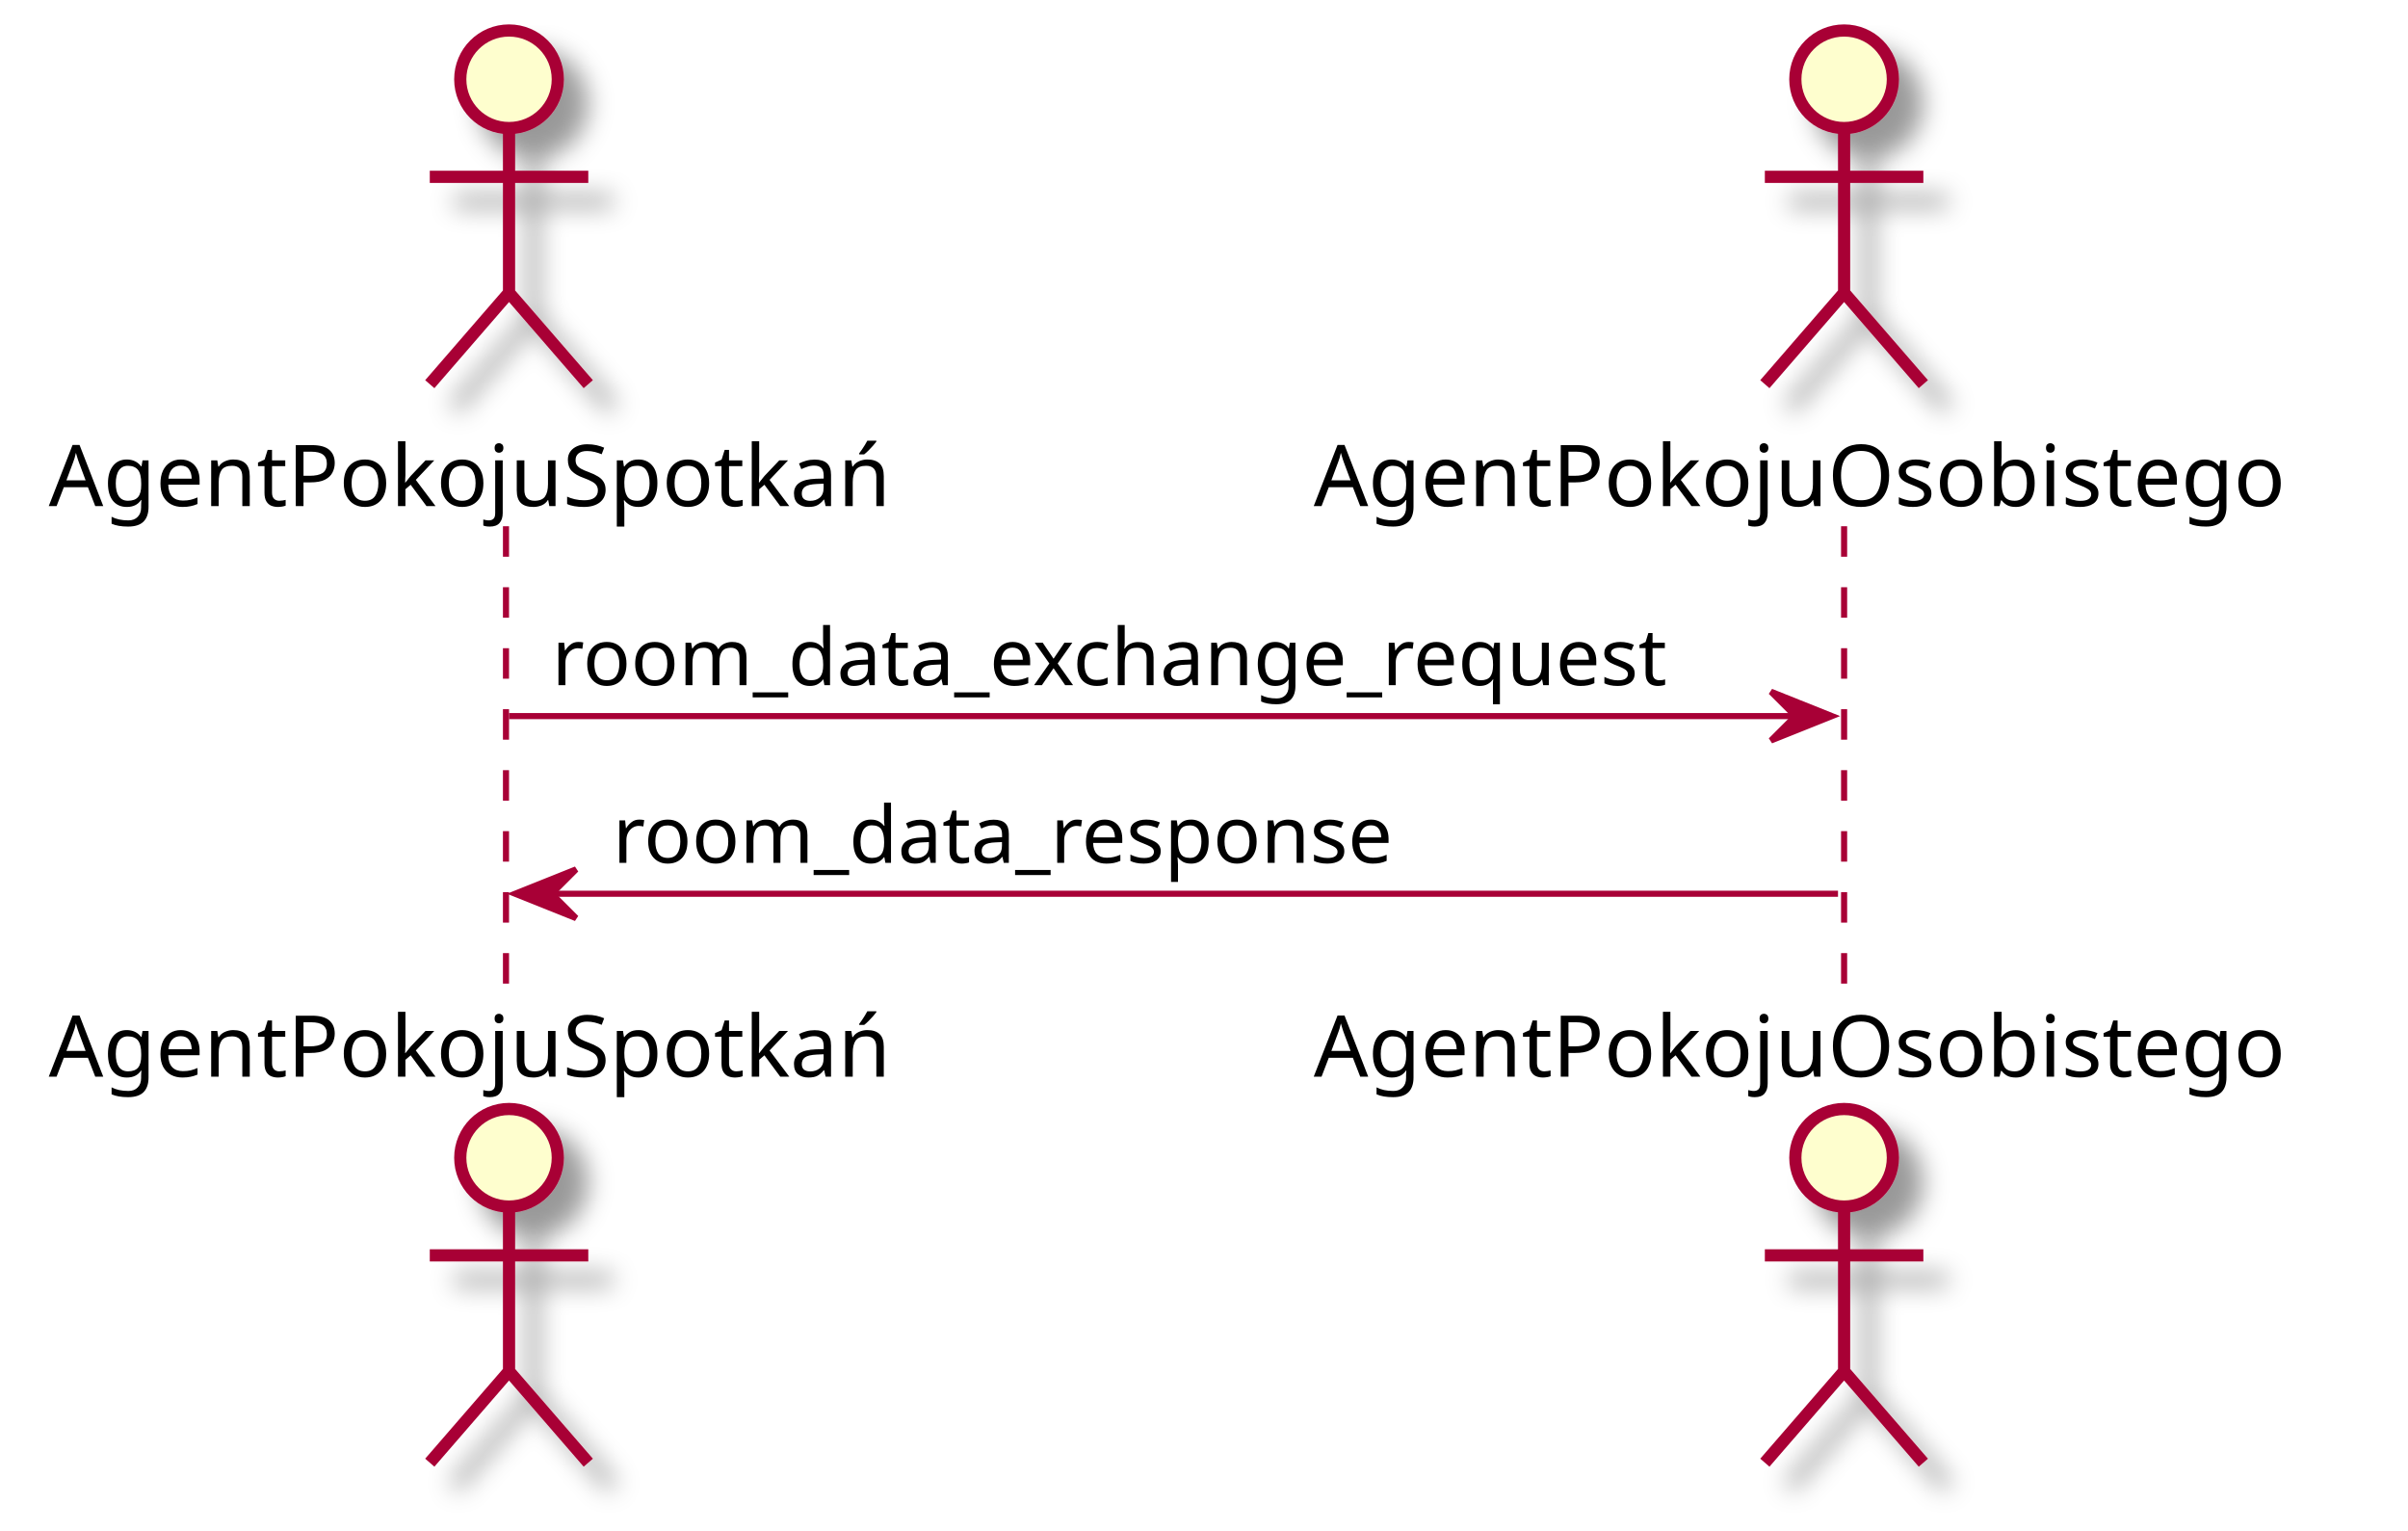
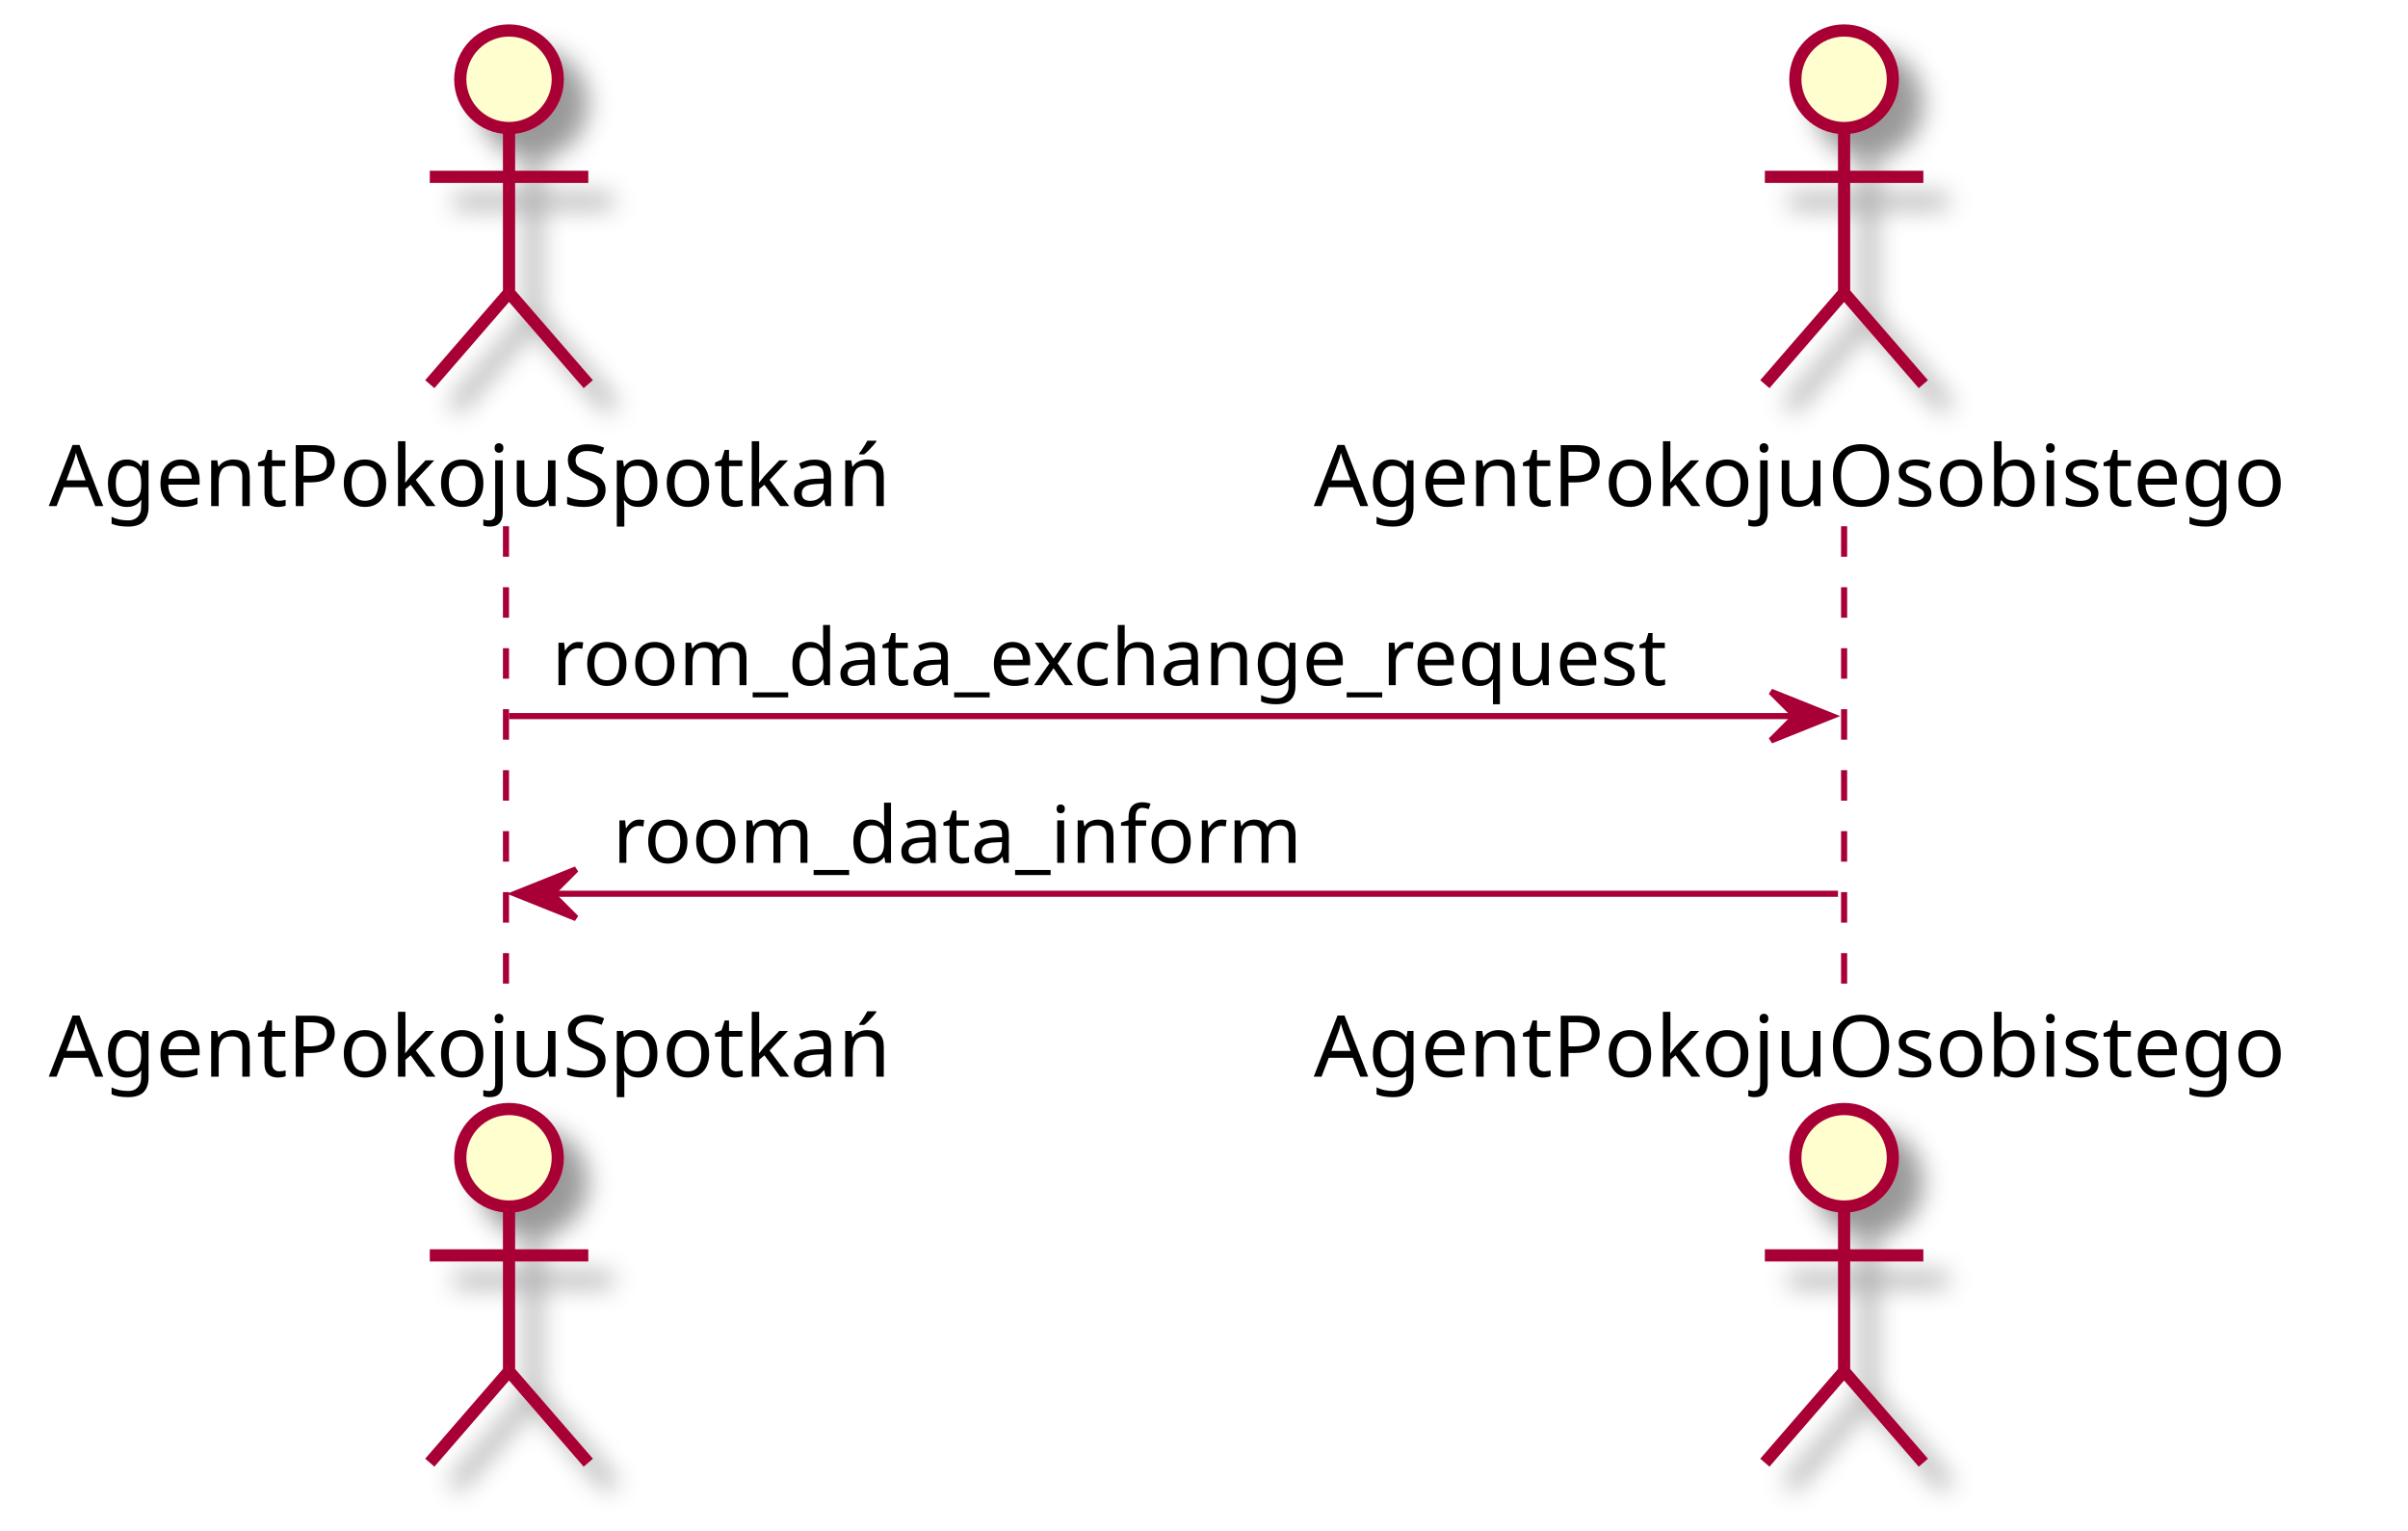
<svg xmlns="http://www.w3.org/2000/svg" contentScriptType="application/ecmascript" contentStyleType="text/css" height="251px" preserveAspectRatio="none" style="width:395px;height:251px;" version="1.1" viewBox="0 0 395 251" width="395px" zoomAndPan="magnify">
  <defs>
-     <filter height="300%" id="f11nqiba71extp" width="300%" x="-1" y="-1">
+     <filter height="300%" id="f4qn4y8hbghcr" width="300%" x="-1" y="-1">
      <feGaussianBlur result="blurOut" stdDeviation="2.0" />
      <feColorMatrix in="blurOut" result="blurOut2" type="matrix" values="0 0 0 0 0 0 0 0 0 0 0 0 0 0 0 0 0 0 .4 0" />
      <feOffset dx="4.0" dy="4.0" in="blurOut2" result="blurOut3" />
      <feBlend in="SourceGraphic" in2="blurOut3" mode="normal" />
    </filter>
  </defs>
  <g>
    <line style="stroke: #A80036; stroke-width: 1.0; stroke-dasharray: 5.0,5.0;" x1="83" x2="83" y1="86.297" y2="164.562" />
    <line style="stroke: #A80036; stroke-width: 1.0; stroke-dasharray: 5.0,5.0;" x1="302.5" x2="302.5" y1="86.297" y2="164.562" />
    <text fill="#000000" font-family="sans-serif" font-size="14" lengthAdjust="spacingAndGlyphs" textLength="145" x="8" y="82.995">AgentPokojuSpotkań</text>
-     <ellipse cx="83.5" cy="13" fill="#FEFECE" filter="url(#f11nqiba71extp)" rx="8" ry="8" style="stroke: #A80036; stroke-width: 2.0;" />
-     <path d="M83.5,21 L83.5,48 M70.5,29 L96.5,29 M83.5,48 L70.5,63 M83.5,48 L96.5,63 " fill="none" filter="url(#f11nqiba71extp)" style="stroke: #A80036; stroke-width: 2.0;" />
+     <ellipse cx="83.5" cy="13" fill="#FEFECE" filter="url(#f4qn4y8hbghcr)" rx="8" ry="8" style="stroke: #A80036; stroke-width: 2.0;" />
+     <path d="M83.5,21 L83.5,48 M70.5,29 L96.5,29 M83.5,48 L70.5,63 M83.5,48 L96.5,63 " fill="none" filter="url(#f4qn4y8hbghcr)" style="stroke: #A80036; stroke-width: 2.0;" />
    <text fill="#000000" font-family="sans-serif" font-size="14" lengthAdjust="spacingAndGlyphs" textLength="145" x="8" y="176.558">AgentPokojuSpotkań</text>
-     <ellipse cx="83.5" cy="189.859" fill="#FEFECE" filter="url(#f11nqiba71extp)" rx="8" ry="8" style="stroke: #A80036; stroke-width: 2.0;" />
-     <path d="M83.5,197.859 L83.5,224.859 M70.5,205.859 L96.5,205.859 M83.5,224.859 L70.5,239.859 M83.5,224.859 L96.5,239.859 " fill="none" filter="url(#f11nqiba71extp)" style="stroke: #A80036; stroke-width: 2.0;" />
+     <ellipse cx="83.5" cy="189.859" fill="#FEFECE" filter="url(#f4qn4y8hbghcr)" rx="8" ry="8" style="stroke: #A80036; stroke-width: 2.0;" />
+     <path d="M83.5,197.859 L83.5,224.859 M70.5,205.859 L96.5,205.859 M83.5,224.859 L70.5,239.859 M83.5,224.859 L96.5,239.859 " fill="none" filter="url(#f4qn4y8hbghcr)" style="stroke: #A80036; stroke-width: 2.0;" />
    <text fill="#000000" font-family="sans-serif" font-size="14" lengthAdjust="spacingAndGlyphs" textLength="168" x="215.5" y="82.995">AgentPokojuOsobistego</text>
-     <ellipse cx="302.5" cy="13" fill="#FEFECE" filter="url(#f11nqiba71extp)" rx="8" ry="8" style="stroke: #A80036; stroke-width: 2.0;" />
-     <path d="M302.5,21 L302.5,48 M289.5,29 L315.5,29 M302.5,48 L289.5,63 M302.5,48 L315.5,63 " fill="none" filter="url(#f11nqiba71extp)" style="stroke: #A80036; stroke-width: 2.0;" />
+     <ellipse cx="302.5" cy="13" fill="#FEFECE" filter="url(#f4qn4y8hbghcr)" rx="8" ry="8" style="stroke: #A80036; stroke-width: 2.0;" />
+     <path d="M302.5,21 L302.5,48 M289.5,29 L315.5,29 M302.5,48 L289.5,63 M302.5,48 L315.5,63 " fill="none" filter="url(#f4qn4y8hbghcr)" style="stroke: #A80036; stroke-width: 2.0;" />
    <text fill="#000000" font-family="sans-serif" font-size="14" lengthAdjust="spacingAndGlyphs" textLength="168" x="215.5" y="176.558">AgentPokojuOsobistego</text>
-     <ellipse cx="302.5" cy="189.859" fill="#FEFECE" filter="url(#f11nqiba71extp)" rx="8" ry="8" style="stroke: #A80036; stroke-width: 2.0;" />
-     <path d="M302.5,197.859 L302.5,224.859 M289.5,205.859 L315.5,205.859 M302.5,224.859 L289.5,239.859 M302.5,224.859 L315.5,239.859 " fill="none" filter="url(#f11nqiba71extp)" style="stroke: #A80036; stroke-width: 2.0;" />
+     <ellipse cx="302.5" cy="189.859" fill="#FEFECE" filter="url(#f4qn4y8hbghcr)" rx="8" ry="8" style="stroke: #A80036; stroke-width: 2.0;" />
+     <path d="M302.5,197.859 L302.5,224.859 M289.5,205.859 L315.5,205.859 M302.5,224.859 L289.5,239.859 M302.5,224.859 L315.5,239.859 " fill="none" filter="url(#f4qn4y8hbghcr)" style="stroke: #A80036; stroke-width: 2.0;" />
    <polygon fill="#A80036" points="290.5,113.43,300.5,117.43,290.5,121.43,294.5,117.43" style="stroke: #A80036; stroke-width: 1.0;" />
    <line style="stroke: #A80036; stroke-width: 1.0;" x1="83.5" x2="296.5" y1="117.43" y2="117.43" />
    <text fill="#000000" font-family="sans-serif" font-size="13" lengthAdjust="spacingAndGlyphs" textLength="195" x="90.5" y="112.364">room_data_exchange_request</text>
    <polygon fill="#A80036" points="94.5,142.562,84.5,146.562,94.5,150.562,90.5,146.562" style="stroke: #A80036; stroke-width: 1.0;" />
    <line style="stroke: #A80036; stroke-width: 1.0;" x1="88.5" x2="301.5" y1="146.562" y2="146.562" />
-     <text fill="#000000" font-family="sans-serif" font-size="13" lengthAdjust="spacingAndGlyphs" textLength="136" x="100.5" y="141.497">room_data_response</text>
+     <text fill="#000000" font-family="sans-serif" font-size="13" lengthAdjust="spacingAndGlyphs" textLength="118" x="100.5" y="141.497">room_data_inform</text>
  </g>
</svg>
